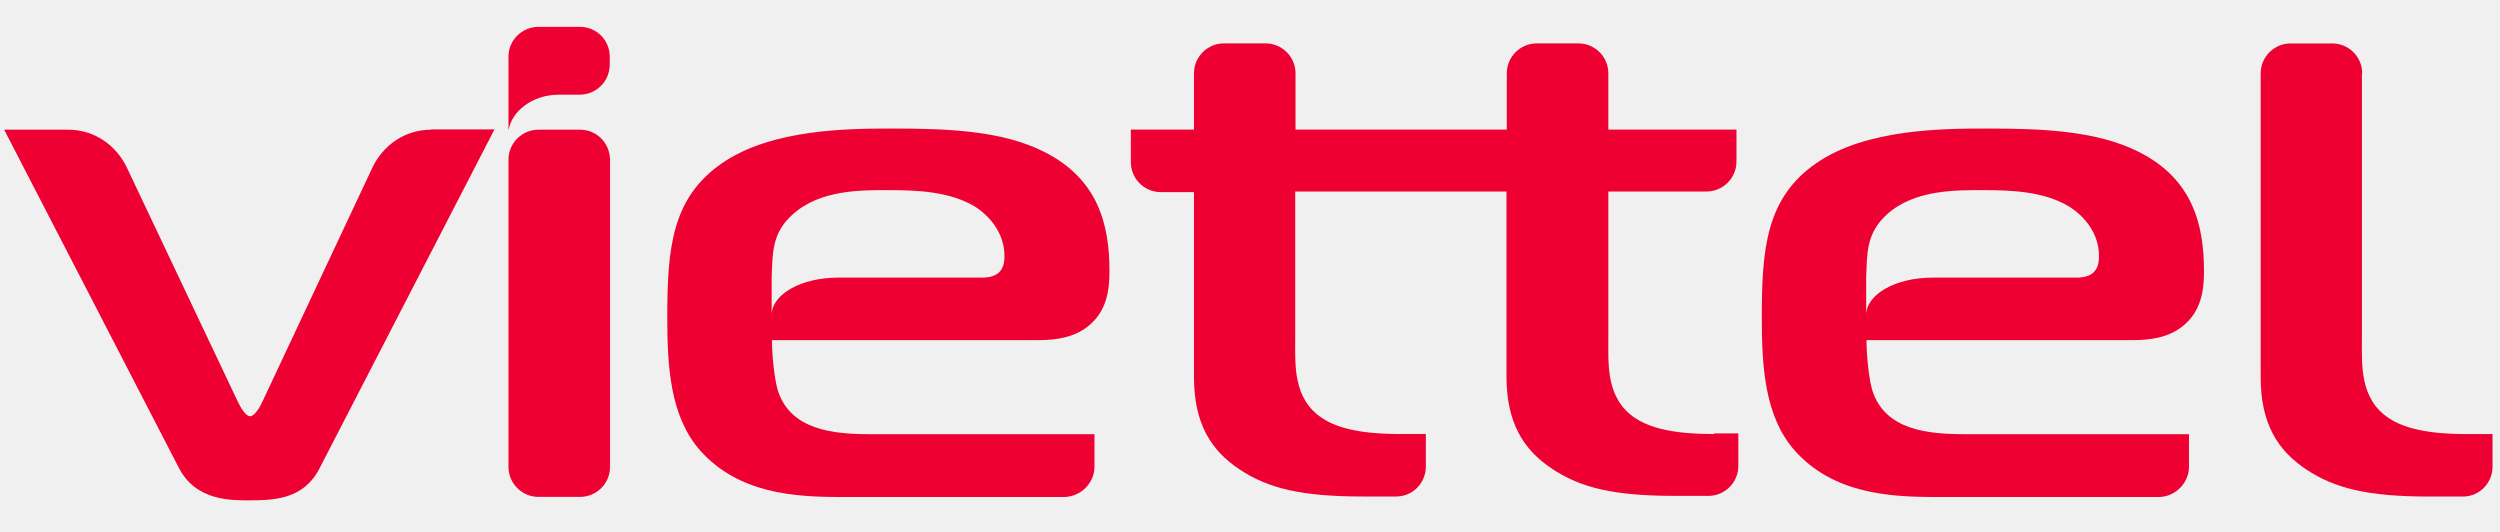
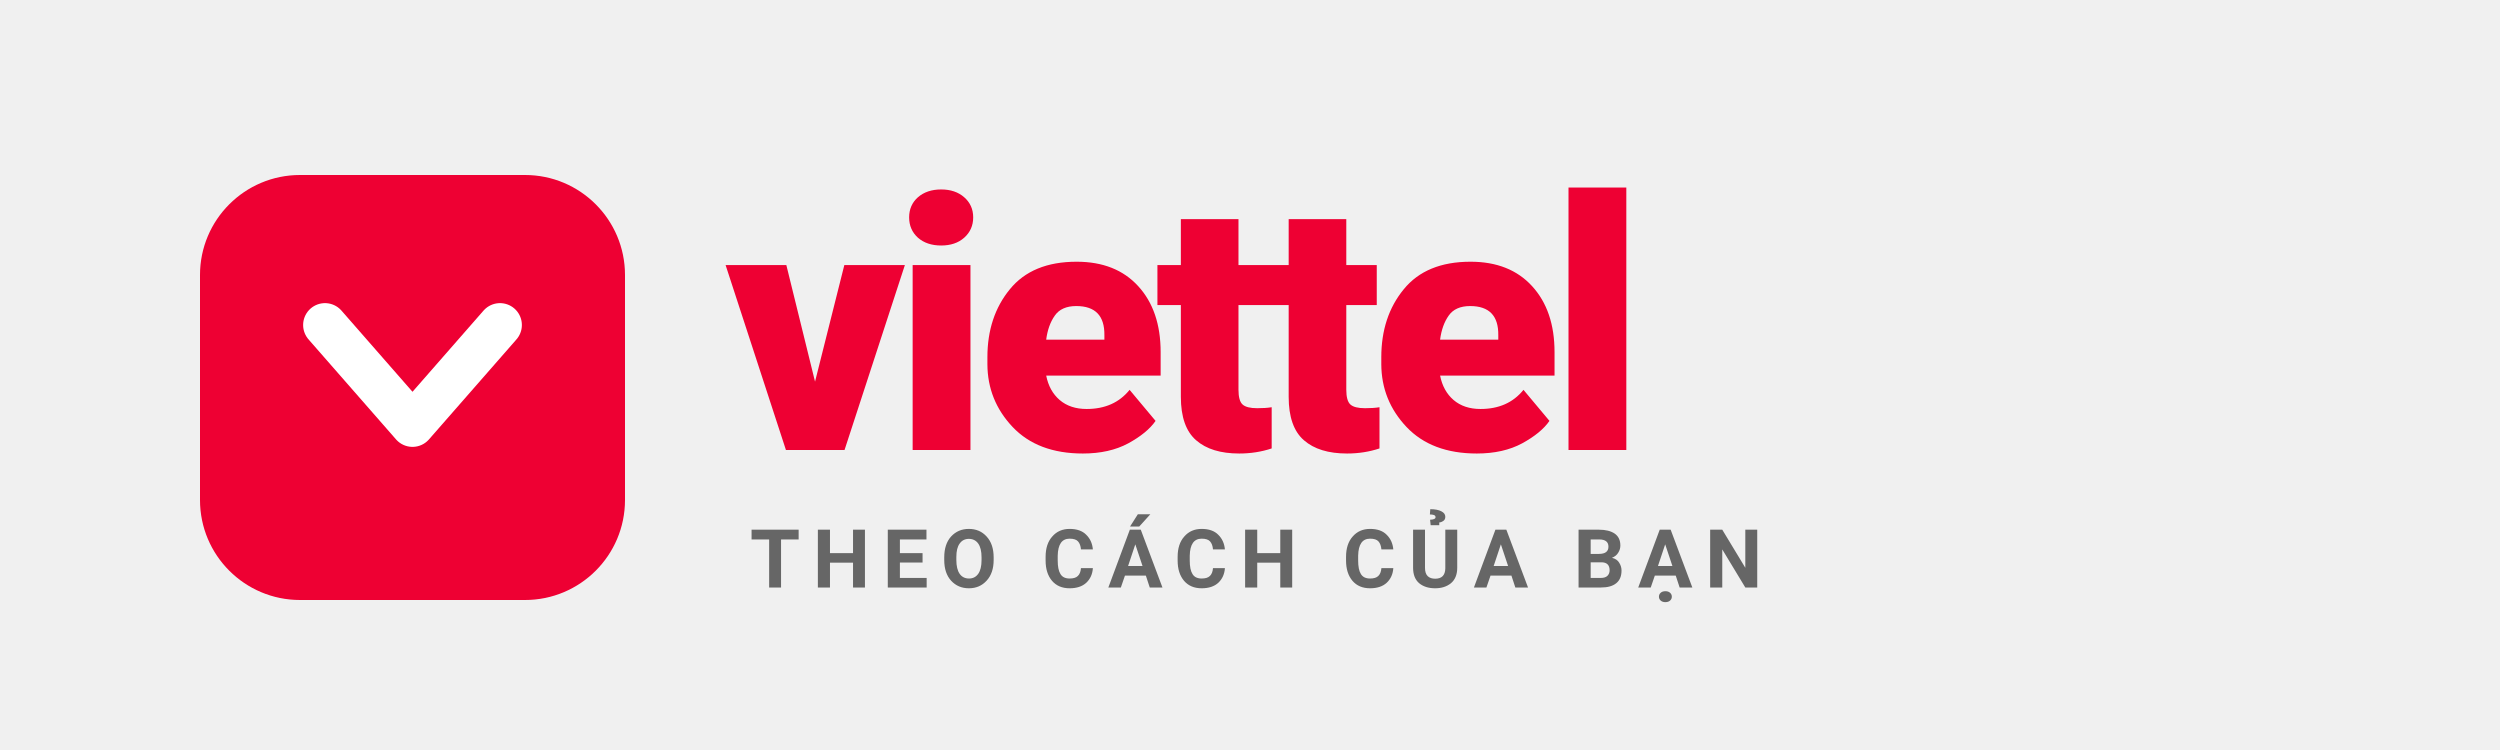
- <svg xmlns="http://www.w3.org/2000/svg" viewBox="0 0 800 170">
-   <style type="text/css">
- 	.st0{fill:#EF0032;}
- </style>
-   <g id="g884">
-     <g id="g910" transform="translate(57.1133,706.904)">
-       <path id="path912" class="st0" d="M128.5-665.4h-13.3c-5.3,0-9.6,4.3-9.6,9.6v98.3c0,5.3,4.3,9.6,9.6,9.6h13.3    c5.3,0,9.6-4.3,9.6-9.6v-98.3C138-661.2,133.8-665.4,128.5-665.4" />
-     </g>
-     <g id="g914" transform="translate(51.0322,706.904)">
-       <path id="path916" class="st0" d="M86.9-665.4c-8.4,0-15.4,5-18.8,12.2l-35.2,74.9c-0.8,1.8-2.5,4.6-3.9,4.6    c-1.4,0-3.1-2.9-3.9-4.6l-35.5-74.9c-3.4-7.2-10.4-12.2-18.8-12.2h-20.5L6.2-557.2c5.5,10.7,16.9,10.4,22.7,10.4    c8,0,17.4-0.4,22.4-10.4l55.9-108.3H86.9z" />
-     </g>
-     <g id="g918" transform="translate(129.813,709.2)">
-       <path id="path920" class="st0" d="M626.1-685.7c0-5.3-4.3-9.6-9.6-9.6h-13.3c-5.3,0-9.6,4.3-9.6,9.6v97.1    c0,14.8,5.3,23.5,14.7,29.7c9.1,6,19.7,8.6,39.3,8.6h10.7c5.3,0,9.5-4.3,9.5-9.6v-10.4h-8c-5.8,0-18-0.2-25.2-5.1    c-9.4-6.2-8.6-17.3-8.6-25.3V-685.7z" />
-     </g>
-     <g id="g922" transform="translate(103.37,694.481)">
-       <path id="path924" class="st0" d="M445.1-555.6c-5.8,0-18-0.2-25.2-5.1c-9.4-6.2-8.6-17.3-8.6-25.3v-47.2h31.4    c5.3,0,9.6-4.3,9.6-9.6V-653h-41v-18c0-5.3-4.3-9.6-9.6-9.6h-13.3c-5.3,0-9.6,4.3-9.6,9.6v18h-67.6v-18c0-5.3-4.3-9.6-9.6-9.6    h-13.3c-5.3,0-9.6,4.3-9.6,9.6v18h-20.2v10.4c0,5.3,4.3,9.6,9.6,9.6h10.6v59.1c0,14.8,5.3,23.5,14.7,29.7c9.1,6,19.7,8.6,39.3,8.6    h10.7c5.3,0,9.5-4.3,9.5-9.6v-10.4h-8c-5.8,0-18-0.2-25.2-5.1c-9.4-6.2-8.6-17.3-8.6-25.3v-47.2h67.6v59.1    c0,14.8,5.3,23.5,14.7,29.7c9.1,6,19.6,8.6,39.3,8.6h10.6c5.3,0,9.6-4.3,9.6-9.6v-10.4H445.1z" />
-     </g>
-     <g id="g926" transform="translate(74.4307,701.739)">
-       <path id="path928" class="st0" d="M247-619.8c0,3.1-0.8,6.9-7.2,6.9h-46.1c-11.7,0-21.2,5.3-21.2,12v-12c0.3-7.8,0-14.2,6.7-20.2    c8.8-8,22.1-7.8,30.7-7.8c9.1,0,19.6,0.4,27.7,5.3C242.3-632.6,247-627.1,247-619.8 M275.8-552.4v-10.4h-71.7    c-11.9,0-25.5-1.3-29.6-13.9c-1.1-3.6-1.9-11.1-1.9-16.2h85.3c5.8,0,11.4-0.9,15.8-4.4c6.1-4.8,6.9-11.7,6.9-17.7    c0-14.8-3.6-29.4-20.8-38.1c-13.5-6.9-31.3-7.5-48.4-7.5c-13.8,0-38.8,0-54.8,11.1c-16.1,11.1-17.5,27.3-17.5,49.2    c0,15.5,0.8,31.7,10.5,42.7c12.2,13.7,29.9,14.9,44.8,14.9h71.9C271.5-542.9,275.8-547.2,275.8-552.4" />
-     </g>
-     <g id="g930" transform="translate(119.077,701.739)">
-       <path id="path932" class="st0" d="M552.6-619.8c0,3.1-0.8,6.9-7.2,6.9h-46.1c-11.7,0-21.2,5.3-21.2,12v-12    c0.3-7.8,0-14.2,6.6-20.2c8.8-8,22.2-7.8,30.7-7.8c9.2,0,19.7,0.4,27.7,5.3C547.9-632.6,552.6-627.1,552.6-619.8 M581.4-552.4    v-10.4h-71.7c-11.9,0-25.5-1.3-29.6-13.9c-1.1-3.6-1.9-11.1-1.9-16.2h85.3c5.8,0,11.4-0.9,15.8-4.4c6.1-4.8,6.9-11.7,6.9-17.7    c0-14.8-3.6-29.4-20.8-38.1c-13.6-6.9-31.3-7.5-48.5-7.5c-13.8,0-38.8,0-54.8,11.1c-16,11.1-17.4,27.3-17.4,49.2    c0,15.5,0.8,31.7,10.5,42.7c12.2,13.7,29.9,14.9,44.9,14.9h71.9C577.1-542.9,581.4-547.2,581.4-552.4" />
-     </g>
-     <g id="g934" transform="translate(57.1133,711.092)">
-       <path id="path936" class="st0" d="M128.5-702.5h-13.3c-5.3,0-9.6,4.3-9.6,9.5v2.6v20.7h0.1c0.9-5.4,7.1-11.1,16.1-11.1h6.6    c5.3,0,9.6-4.3,9.6-9.6v-2.6C138-698.2,133.8-702.5,128.5-702.5" />
-     </g>
+ <svg xmlns="http://www.w3.org/2000/svg" viewBox="0 0 200 60" width="200" height="60">
+   <g transform="translate(16, 8)">
+     <rect x="0" y="6" width="34" height="34" rx="8" fill="#EE0033" />
+     <path d="M10 18 L17 26 L24 18" stroke="#FFFFFF" stroke-width="3.5" stroke-linecap="round" stroke-linejoin="round" fill="none" />
  </g>
+   <text x="58" y="36" font-family="'Segoe UI', -apple-system, Roboto, Arial, sans-serif" font-weight="900" font-size="28" fill="#EE0033" letter-spacing="-1">viettel</text>
+   <text x="60" y="47" font-family="'Segoe UI', -apple-system, Roboto, Arial, sans-serif" font-weight="700" font-size="6.5" fill="#666666" letter-spacing="1">THEO CÁCH CỦA BẠN</text>
</svg>
